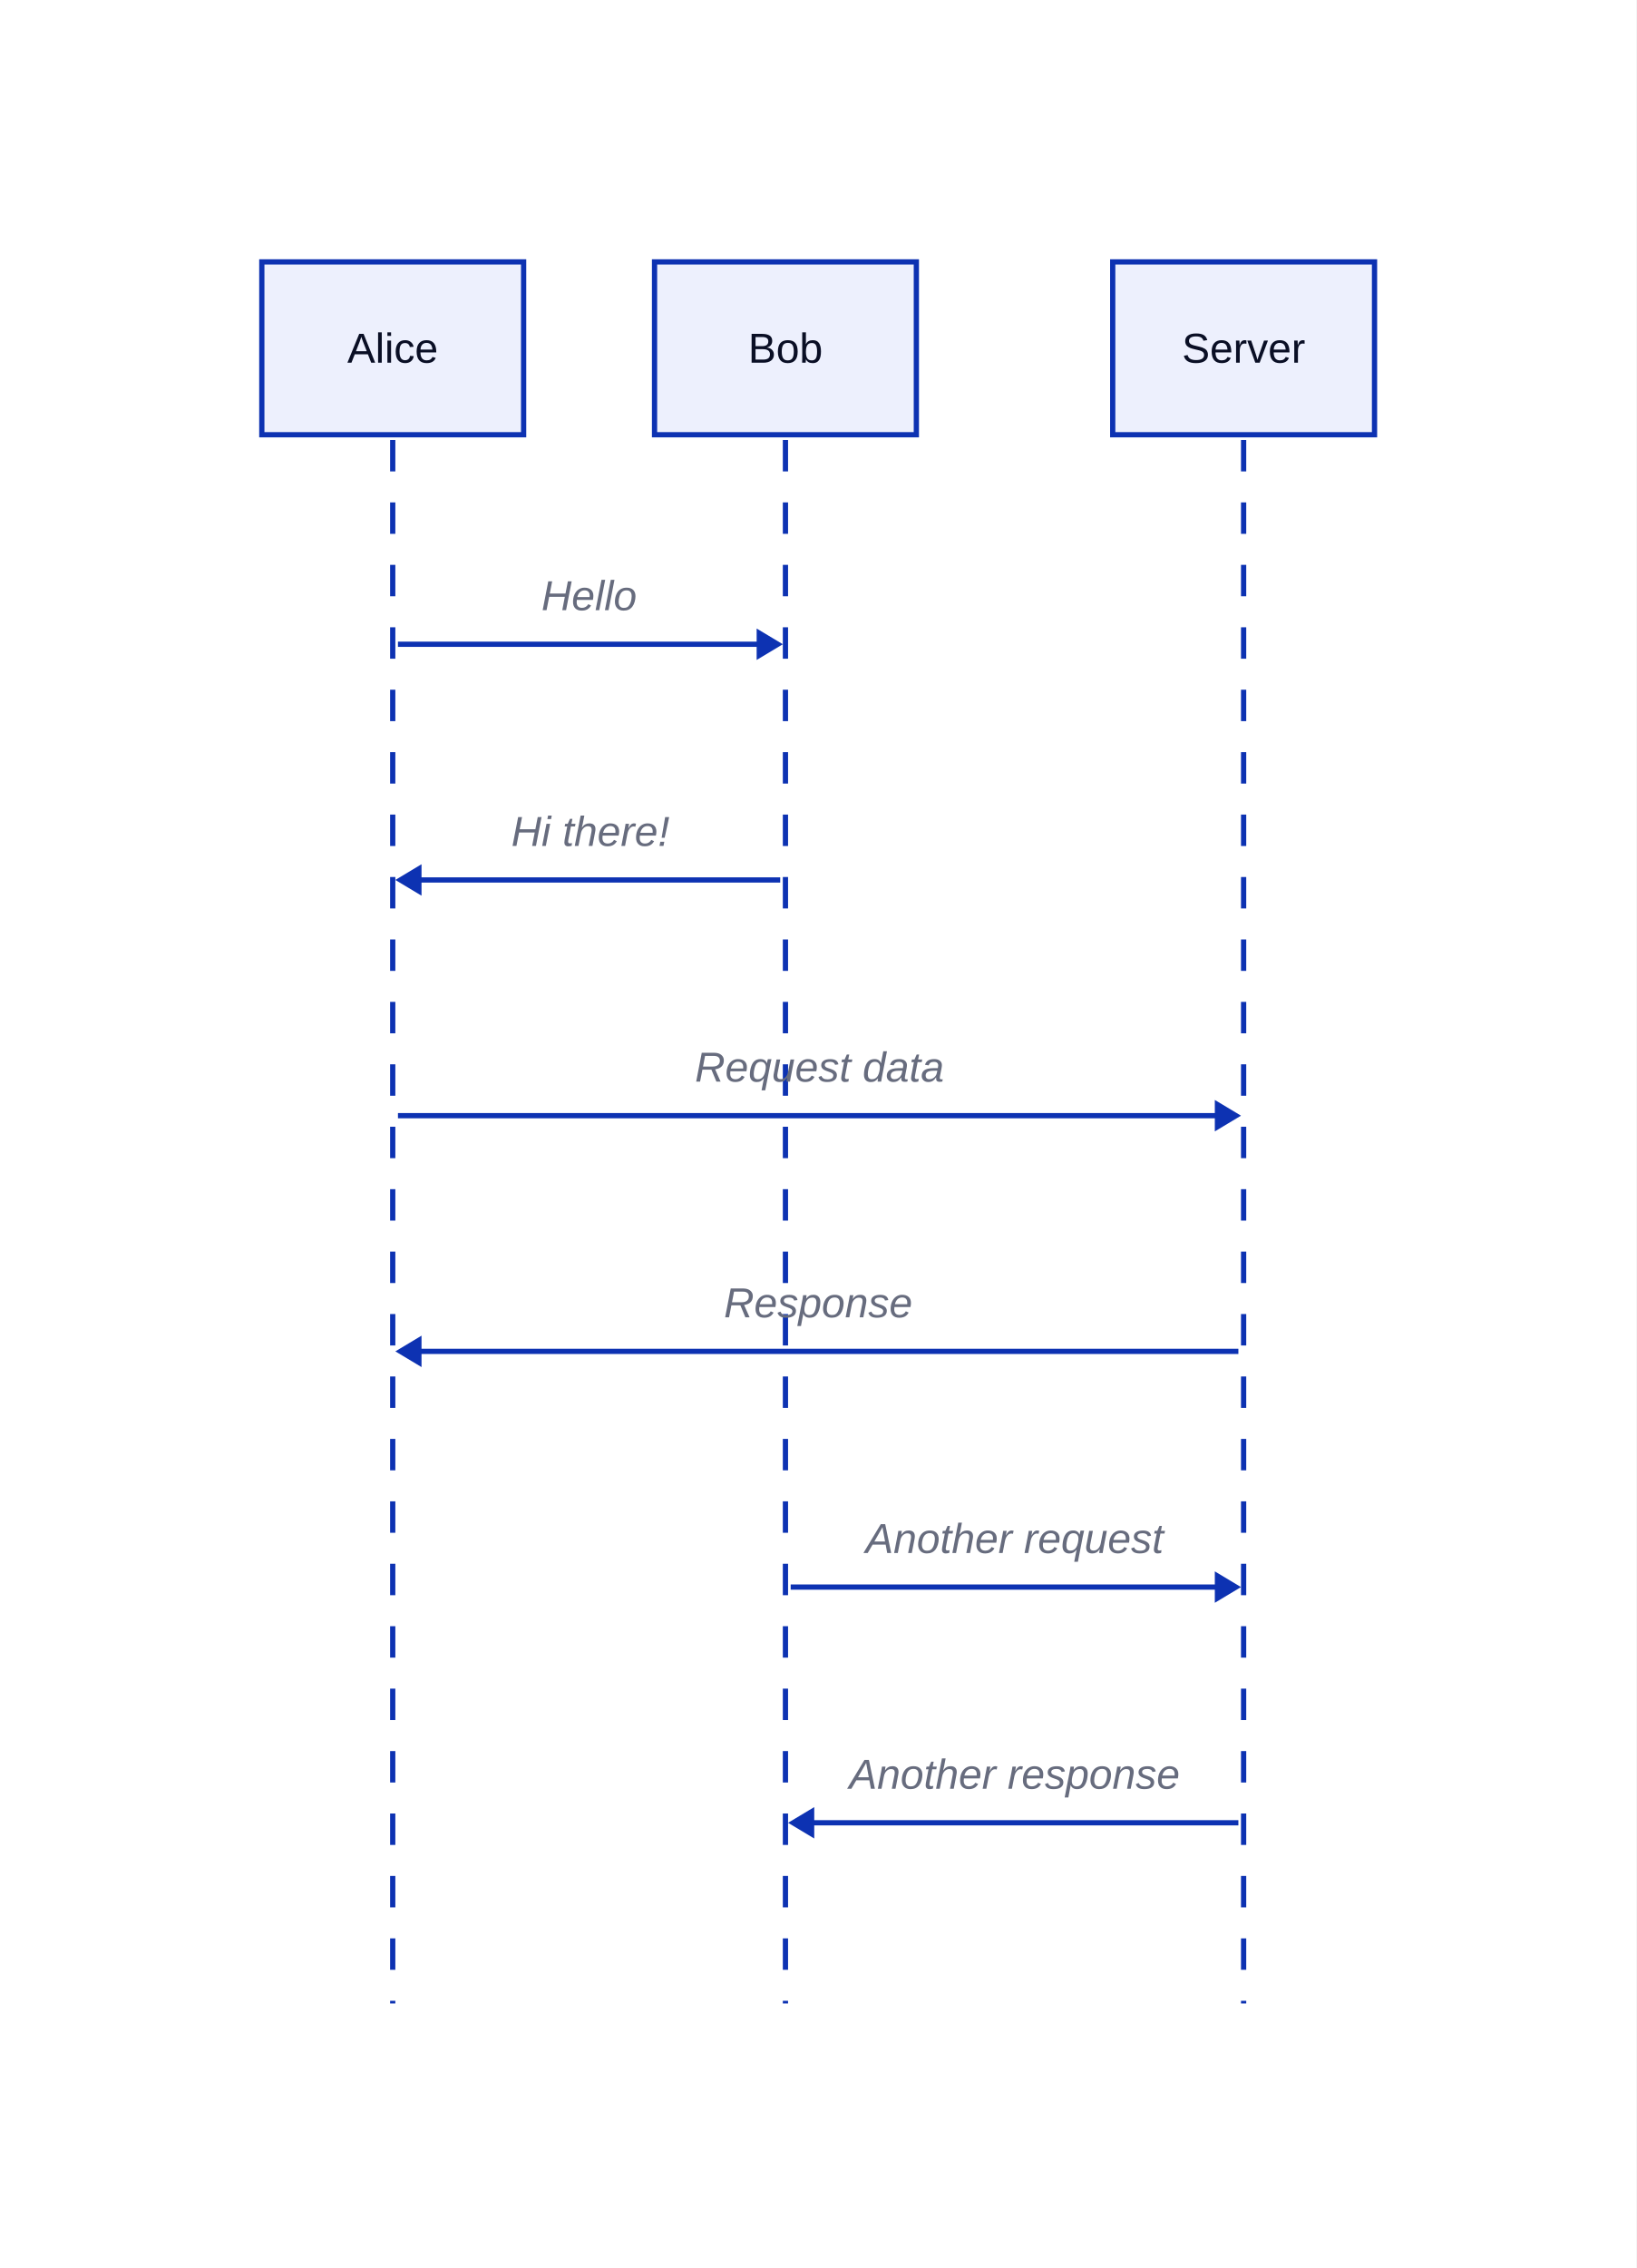
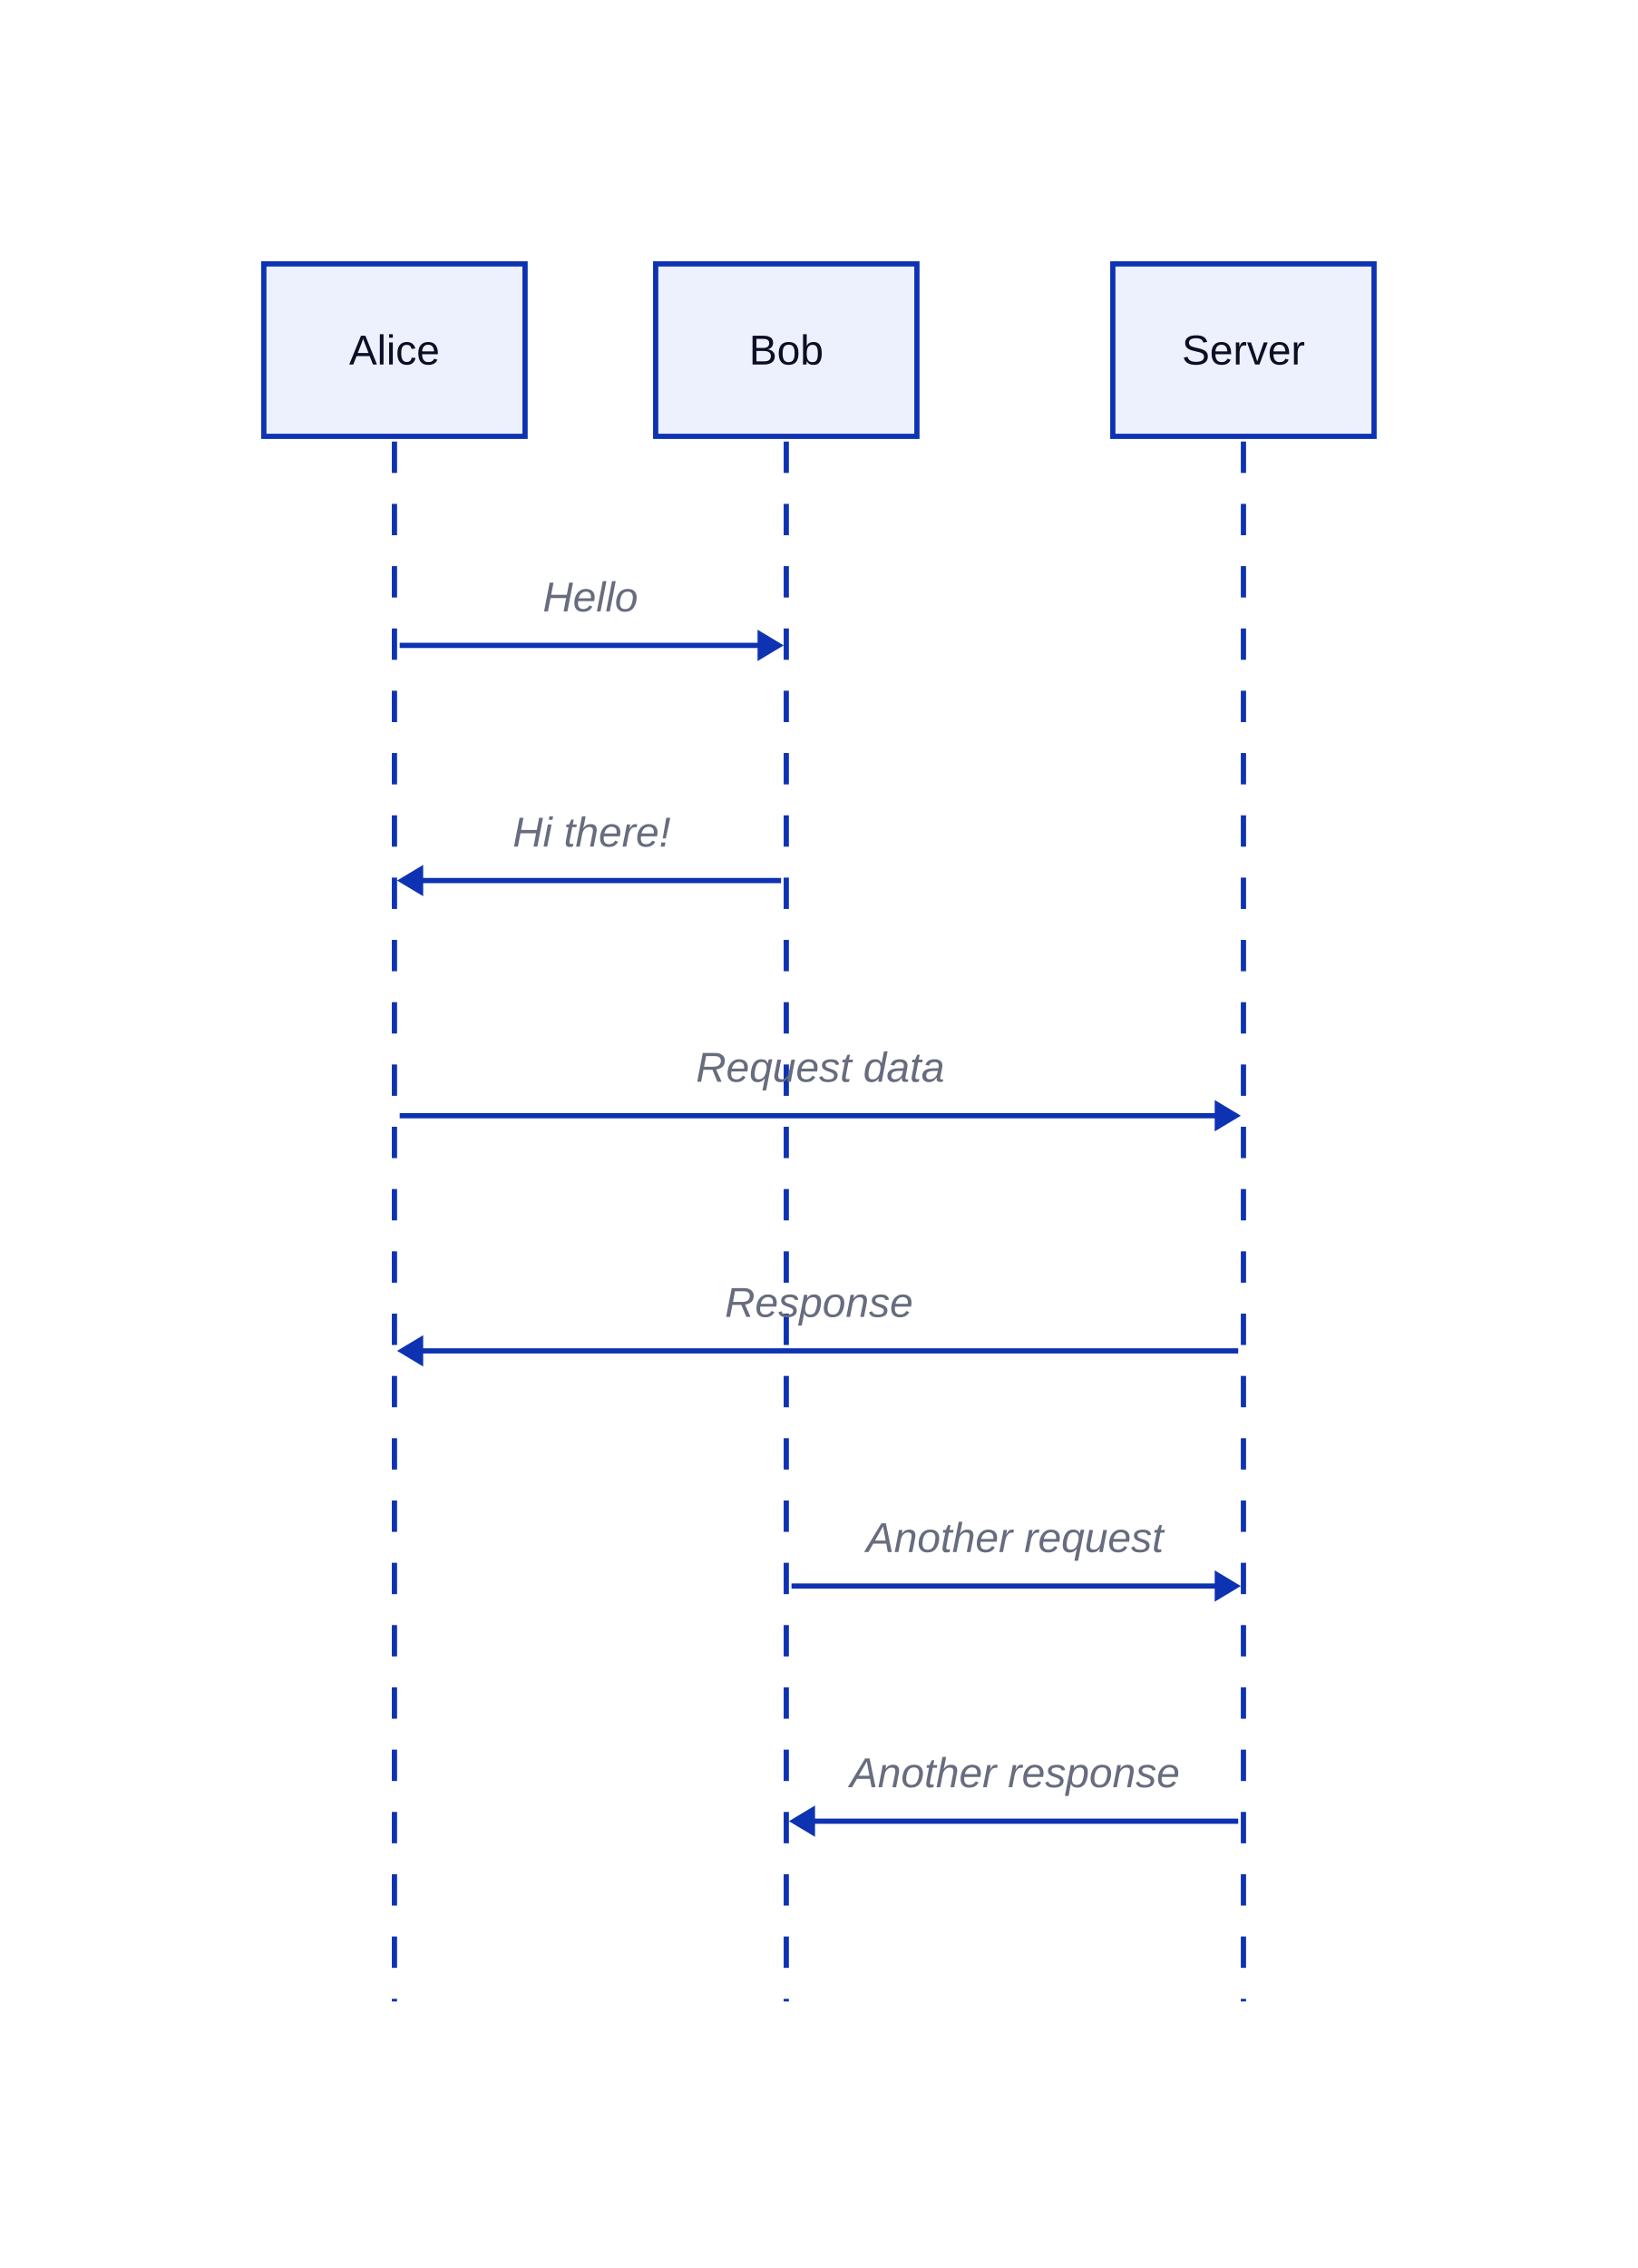
- <svg xmlns="http://www.w3.org/2000/svg" width="625" height="866" viewBox="-88 -48 625 866" data-d2-version="0.2.0">
+ <svg xmlns="http://www.w3.org/2000/svg" width="627" height="868" viewBox="-89 -49 627 868" data-d2-version="0.2.0" class="d2-552756860 d2-svg">
  <defs>
-     <mask id="edge-label-mask" maskUnits="userSpaceOnUse" x="-88" y="-48" width="625" height="866">
-       <rect x="-88" y="-48" width="625" height="866" fill="white" />
+     <mask id="edge-label-mask" maskUnits="userSpaceOnUse" x="-89" y="-49" width="627" height="868">
+       <rect x="-89" y="-49" width="627" height="868" fill="white" />
      <rect x="116" y="169" width="42" height="21" fill="black" />
      <rect x="105" y="259" width="65" height="21" fill="black" />
      <rect x="177" y="349" width="96" height="21" fill="black" />
      <rect x="189" y="439" width="71" height="21" fill="black" />
      <rect x="242" y="529" width="115" height="21" fill="black" />
      <rect x="238" y="619" width="123" height="21" fill="black" />
    </mask>
    <marker id="mk-161592640" markerWidth="10" markerHeight="12" refX="7" refY="6" viewBox="0 0 10 12" orient="auto" markerUnits="userSpaceOnUse">
      <polygon points="0,0 10,6 0,12" fill="#0D32B2" stroke-width="2" />
    </marker>
  </defs>
-   <rect x="-88" y="-48" width="625" height="866" rx="0" fill="#FFFFFF" stroke-width="0" />
+   <rect x="-89" y="-49" width="627" height="868" rx="0" fill="#FFFFFF" stroke-width="0" />
  <g id="base-layer">
    <rect x="12" y="52" width="100" height="66" fill="#EDF0FD" stroke="#0D32B2" stroke-width="2" rx="0" ry="0" />
    <rect x="162" y="52" width="100" height="66" fill="#EDF0FD" stroke="#0D32B2" stroke-width="2" rx="0" ry="0" />
    <rect x="337" y="52" width="100" height="66" fill="#EDF0FD" stroke="#0D32B2" stroke-width="2" rx="0" ry="0" />
    <path d="M 62 120 L 62 717" stroke="#0D32B2" fill="none" stroke-width="2" stroke-dasharray="12,11.839" />
    <path d="M 212 120 L 212 717" stroke="#0D32B2" fill="none" stroke-width="2" stroke-dasharray="12,11.839" />
    <path d="M 387 120 L 387 717" stroke="#0D32B2" fill="none" stroke-width="2" stroke-dasharray="12,11.839" />
    <path d="M 64 198 L 208 198" fill="none" stroke="#0D32B2" stroke-width="2" marker-end="url(#mk-161592640)" mask="url(#edge-label-mask)" />
    <text x="137" y="185" text-anchor="middle" dominant-baseline="alphabetic" font-family="Arial, sans-serif" font-size="16" style="fill: #676C7E; font-style: italic">Hello</text>
    <path d="M 210 288 L 66 288" fill="none" stroke="#0D32B2" stroke-width="2" marker-end="url(#mk-161592640)" mask="url(#edge-label-mask)" />
    <text x="137.5" y="275" text-anchor="middle" dominant-baseline="alphabetic" font-family="Arial, sans-serif" font-size="16" style="fill: #676C7E; font-style: italic">Hi there!</text>
    <path d="M 64 378 L 383 378" fill="none" stroke="#0D32B2" stroke-width="2" marker-end="url(#mk-161592640)" mask="url(#edge-label-mask)" />
    <text x="225" y="365" text-anchor="middle" dominant-baseline="alphabetic" font-family="Arial, sans-serif" font-size="16" style="fill: #676C7E; font-style: italic">Request data</text>
    <path d="M 385 468 L 66 468" fill="none" stroke="#0D32B2" stroke-width="2" marker-end="url(#mk-161592640)" mask="url(#edge-label-mask)" />
    <text x="224.5" y="455" text-anchor="middle" dominant-baseline="alphabetic" font-family="Arial, sans-serif" font-size="16" style="fill: #676C7E; font-style: italic">Response</text>
    <path d="M 214 558 L 383 558" fill="none" stroke="#0D32B2" stroke-width="2" marker-end="url(#mk-161592640)" mask="url(#edge-label-mask)" />
    <text x="299.5" y="545" text-anchor="middle" dominant-baseline="alphabetic" font-family="Arial, sans-serif" font-size="16" style="fill: #676C7E; font-style: italic">Another request</text>
    <path d="M 385 648 L 216 648" fill="none" stroke="#0D32B2" stroke-width="2" marker-end="url(#mk-161592640)" mask="url(#edge-label-mask)" />
    <text x="299.5" y="635" text-anchor="middle" dominant-baseline="alphabetic" font-family="Arial, sans-serif" font-size="16" style="fill: #676C7E; font-style: italic">Another response</text>
    <text x="62" y="90.5" text-anchor="middle" dominant-baseline="alphabetic" font-family="Arial, sans-serif" font-size="16" style="fill: #0A0F25">Alice</text>
    <text x="212" y="90.5" text-anchor="middle" dominant-baseline="alphabetic" font-family="Arial, sans-serif" font-size="16" style="fill: #0A0F25">Bob</text>
    <text x="387" y="90.5" text-anchor="middle" dominant-baseline="alphabetic" font-family="Arial, sans-serif" font-size="16" style="fill: #0A0F25">Server</text>
  </g>
</svg>
